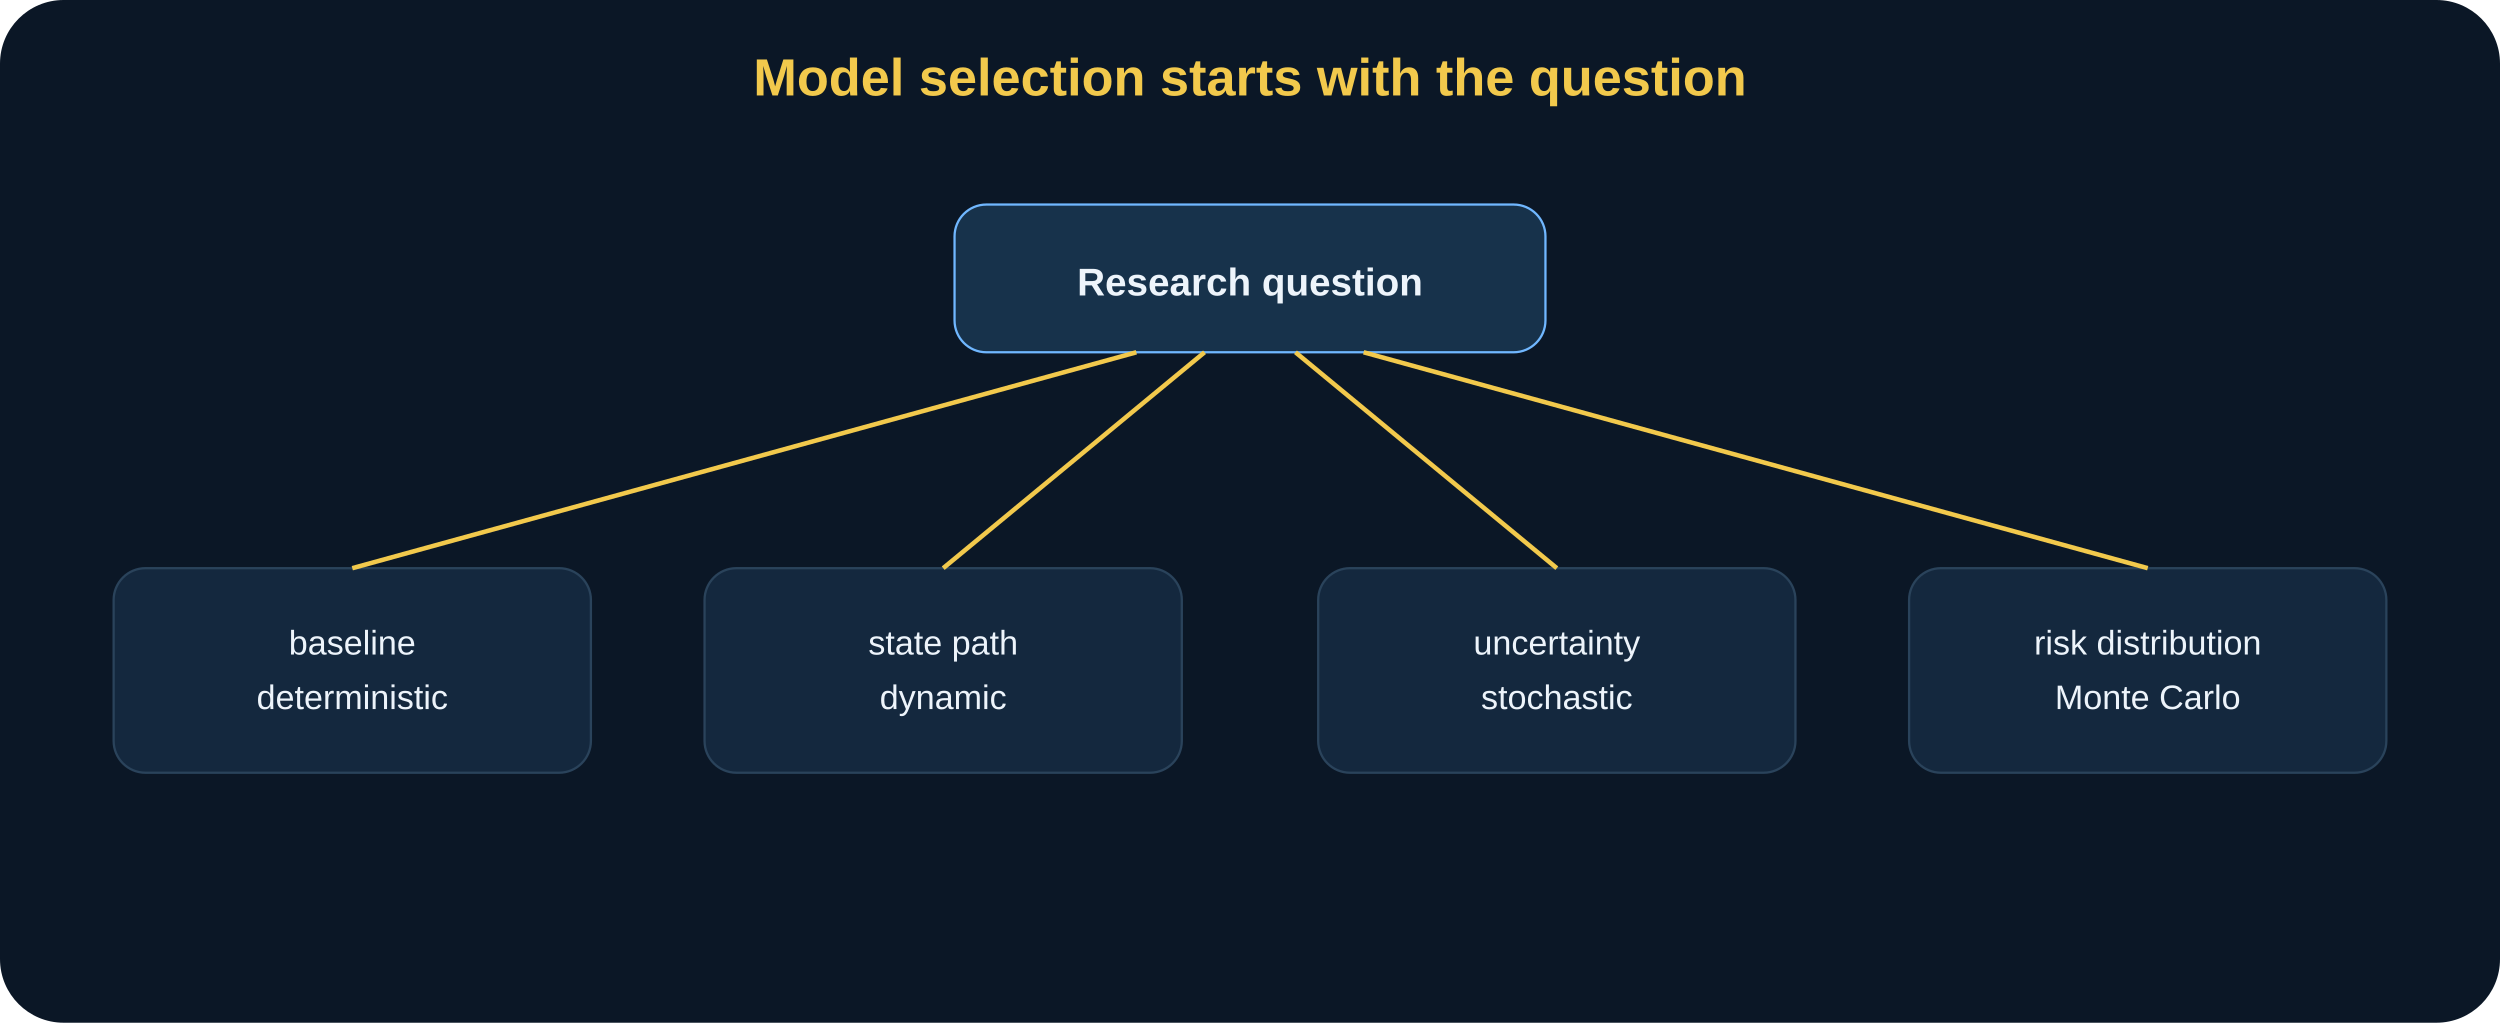
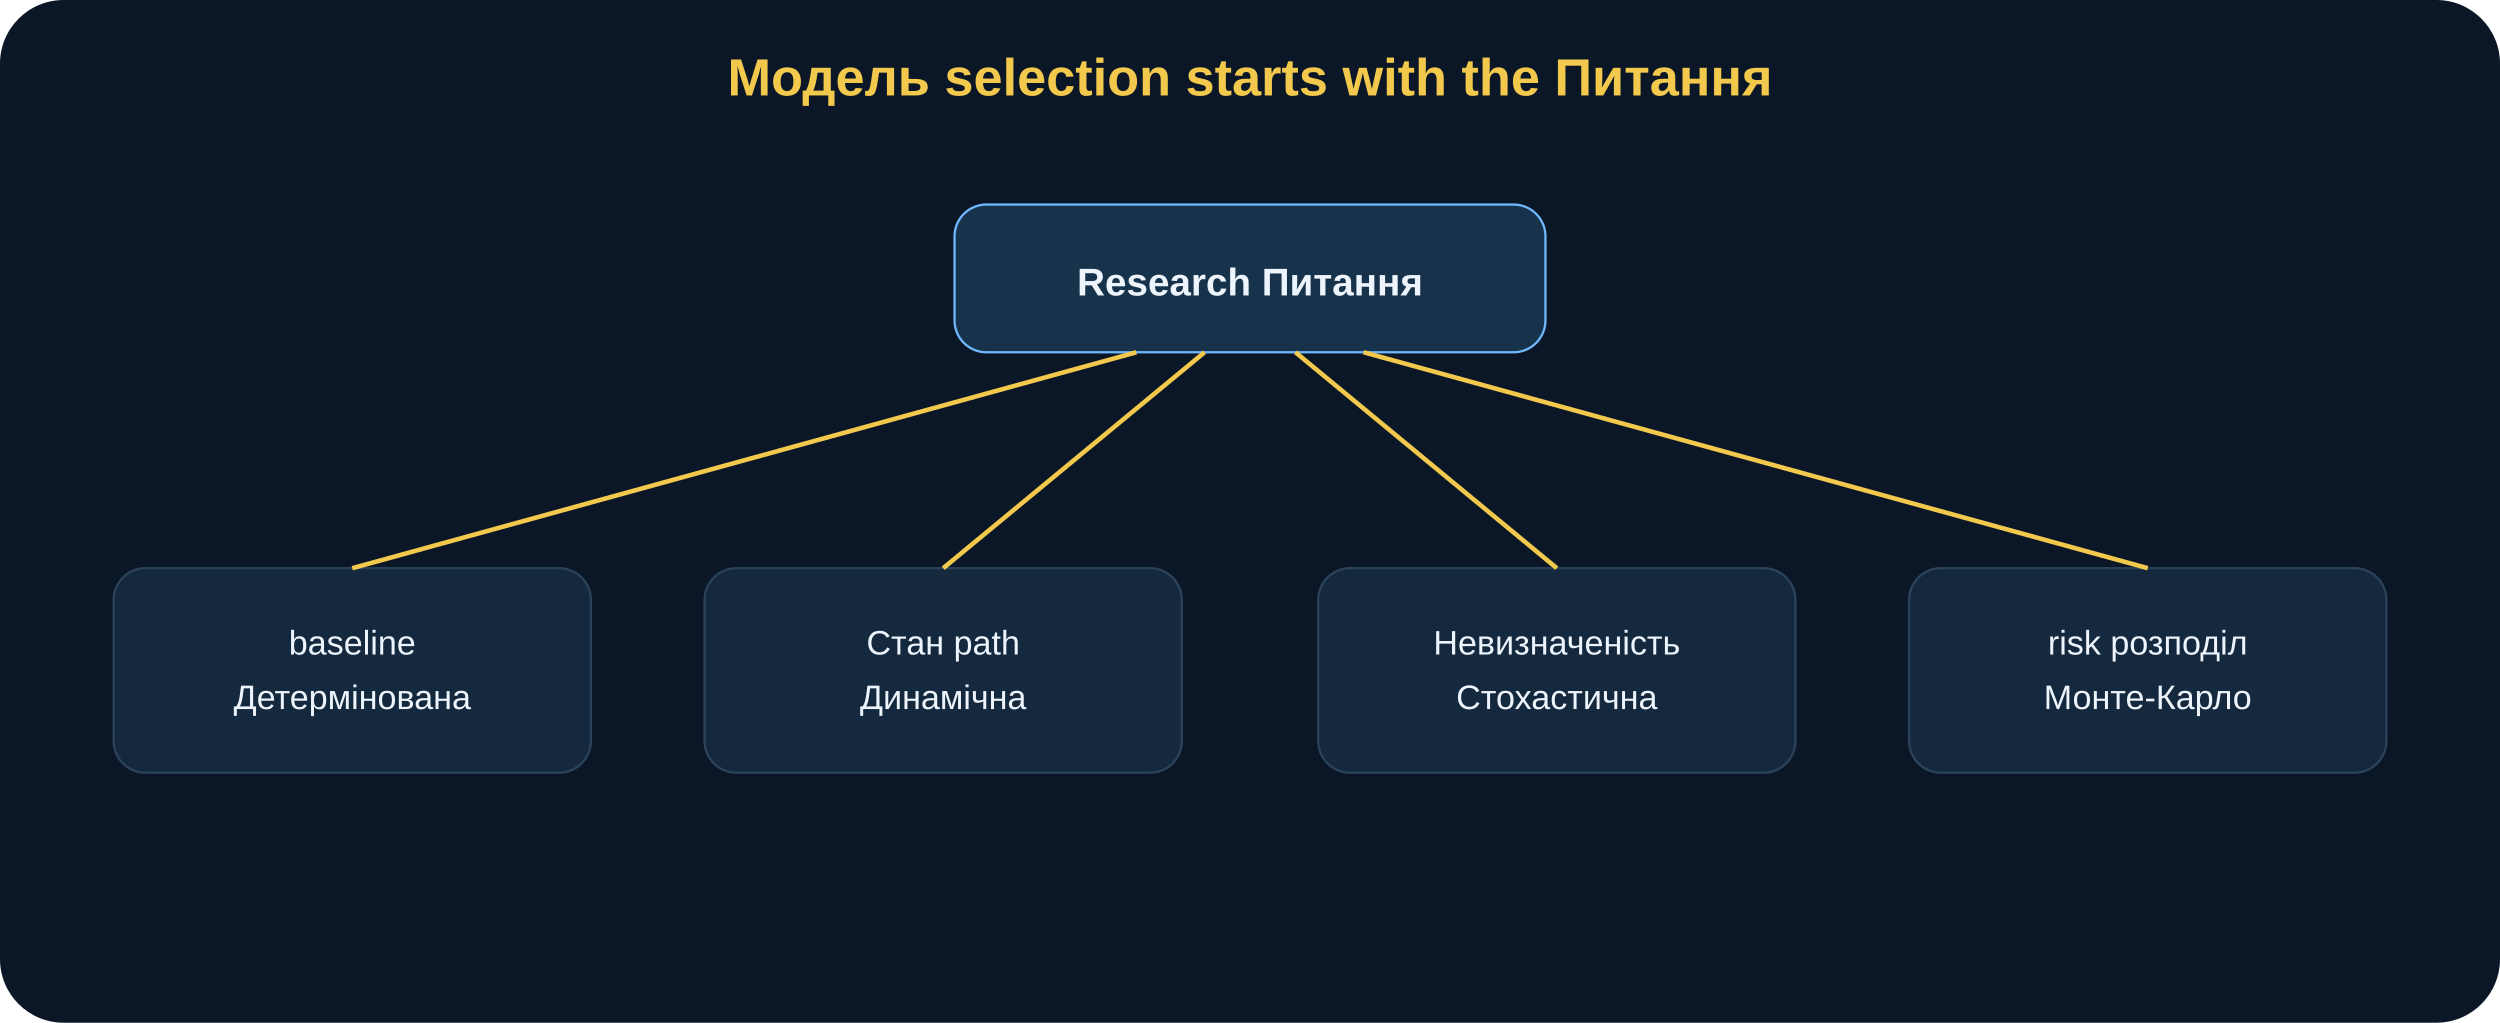
<svg xmlns="http://www.w3.org/2000/svg" viewBox="0 0 1100 450">
  <rect width="1100" height="450" rx="28" fill="#0b1726" />
  <g font-family="Arial,sans-serif">
-     <text x="550" y="42" text-anchor="middle" fill="#f2c94c" font-size="23" font-weight="700">Model selection starts with the question</text>
+     <text x="550" y="42" text-anchor="middle" fill="#f2c94c" font-size="23" font-weight="700">Модель selection starts with the Питання</text>
    <rect x="420" y="90" width="260" height="65" rx="14" fill="#17324b" stroke="#70b7ff" />
-     <text x="550" y="130" text-anchor="middle" fill="#edf4fb" font-size="17" font-weight="700">Research question</text>
+     <text x="550" y="130" text-anchor="middle" fill="#edf4fb" font-size="17" font-weight="700">Research Питання</text>
    <g fill="#14283e" stroke="#2a435b">
      <rect x="50" y="250" width="210" height="90" rx="14" />
      <rect x="310" y="250" width="210" height="90" rx="14" />
      <rect x="580" y="250" width="210" height="90" rx="14" />
      <rect x="840" y="250" width="210" height="90" rx="14" />
    </g>
    <g text-anchor="middle" fill="#edf4fb" font-size="15">
      <text x="155" y="288">baseline</text>
-       <text x="155" y="312">deterministic</text>
-       <text x="415" y="288">state path</text>
-       <text x="415" y="312">dynamic</text>
-       <text x="685" y="288">uncertainty</text>
-       <text x="685" y="312">stochastic</text>
-       <text x="945" y="288">risk distribution</text>
-       <text x="945" y="312">Monte Carlo</text>
+       <text x="155" y="312">Детермінована</text>
+       <text x="415" y="288">Стан path</text>
+       <text x="415" y="312">Динамічна</text>
+       <text x="685" y="288">Невизначеність</text>
+       <text x="685" y="312">Стохастична</text>
+       <text x="945" y="288">risk розподіл</text>
+       <text x="945" y="312">Монте-Карло</text>
    </g>
    <g stroke="#f2c94c" stroke-width="2">
      <line x1="500" y1="155" x2="155" y2="250" />
      <line x1="530" y1="155" x2="415" y2="250" />
      <line x1="570" y1="155" x2="685" y2="250" />
      <line x1="600" y1="155" x2="945" y2="250" />
    </g>
  </g>
</svg>
